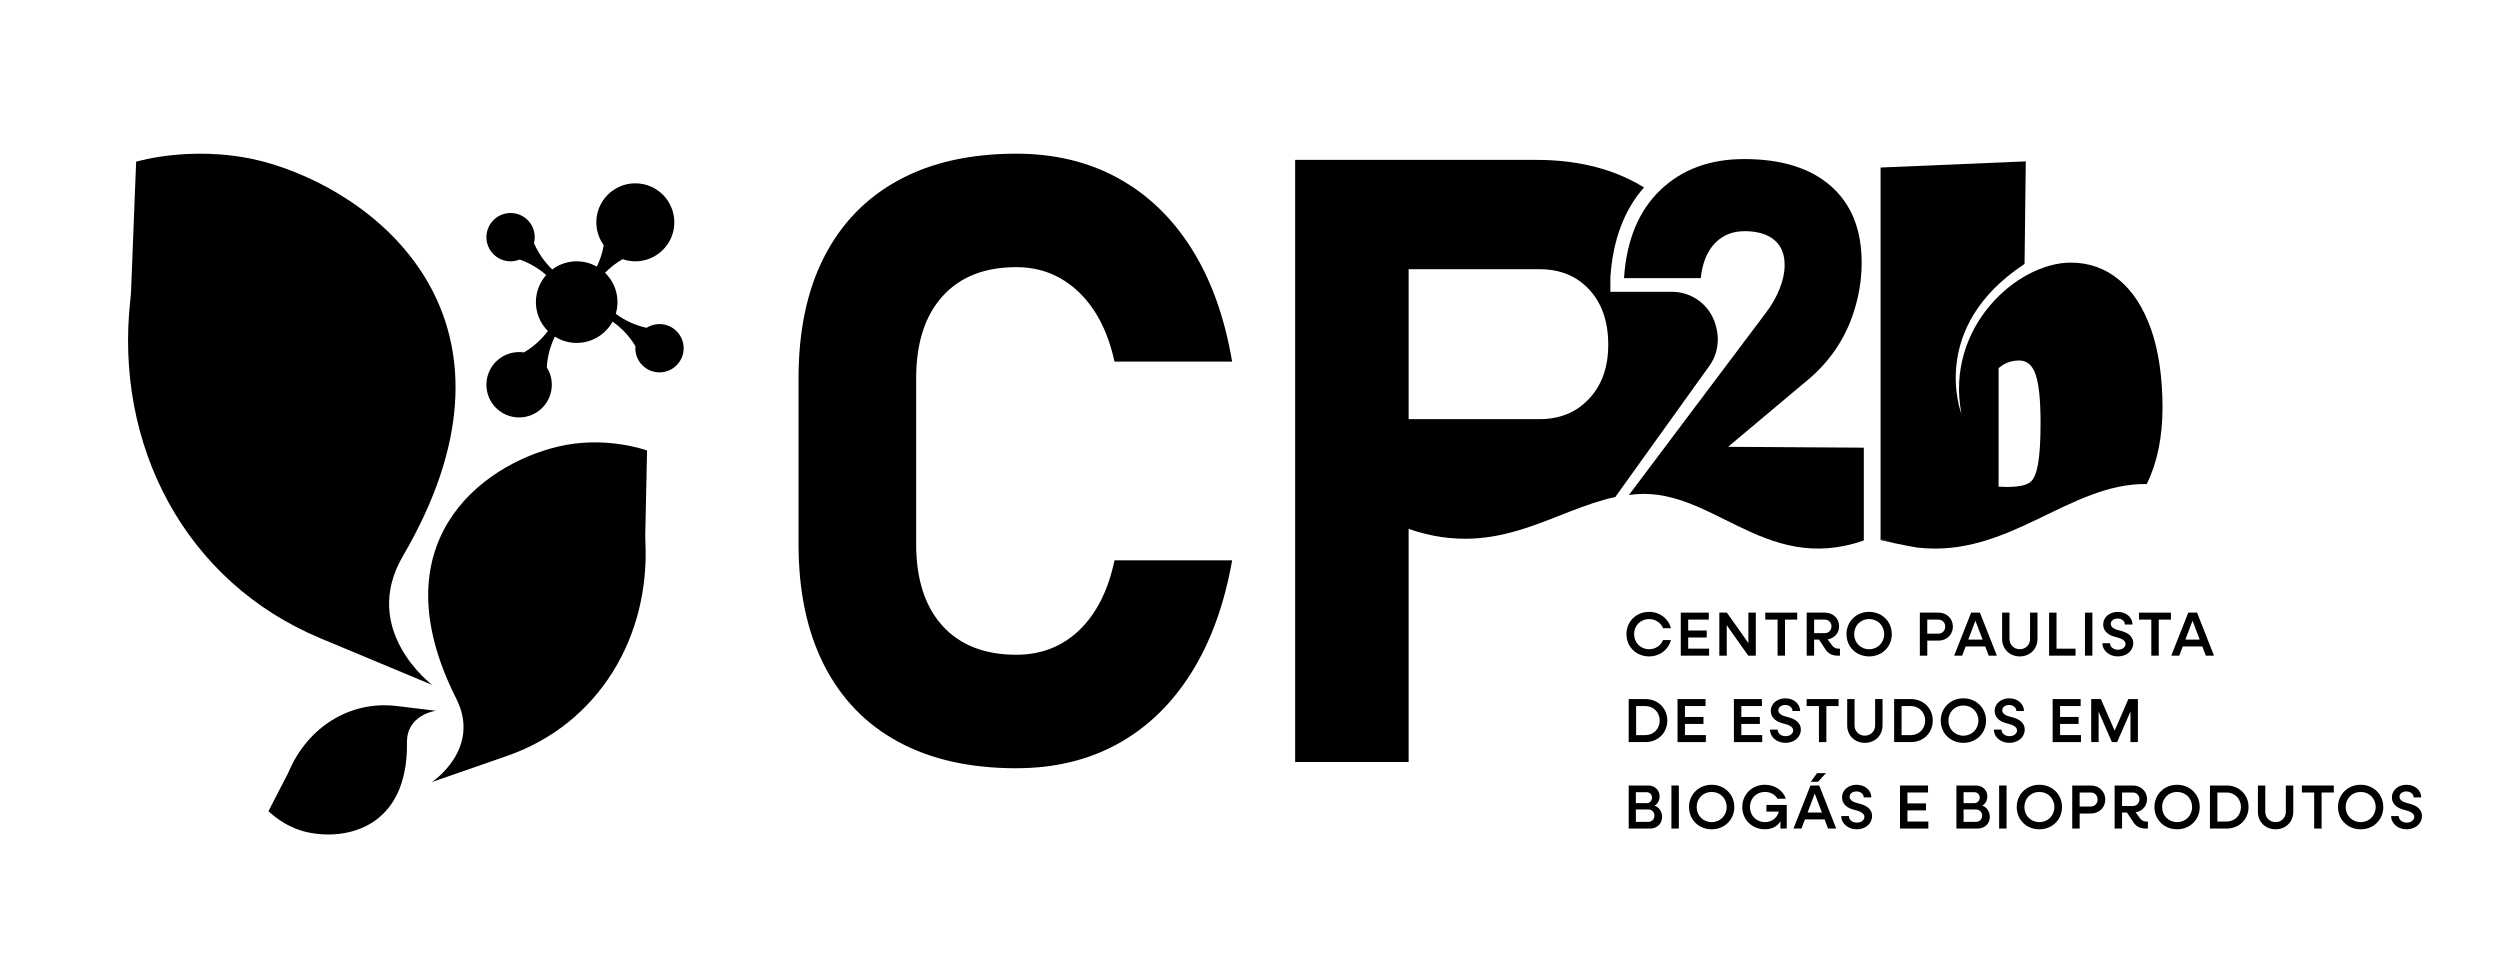
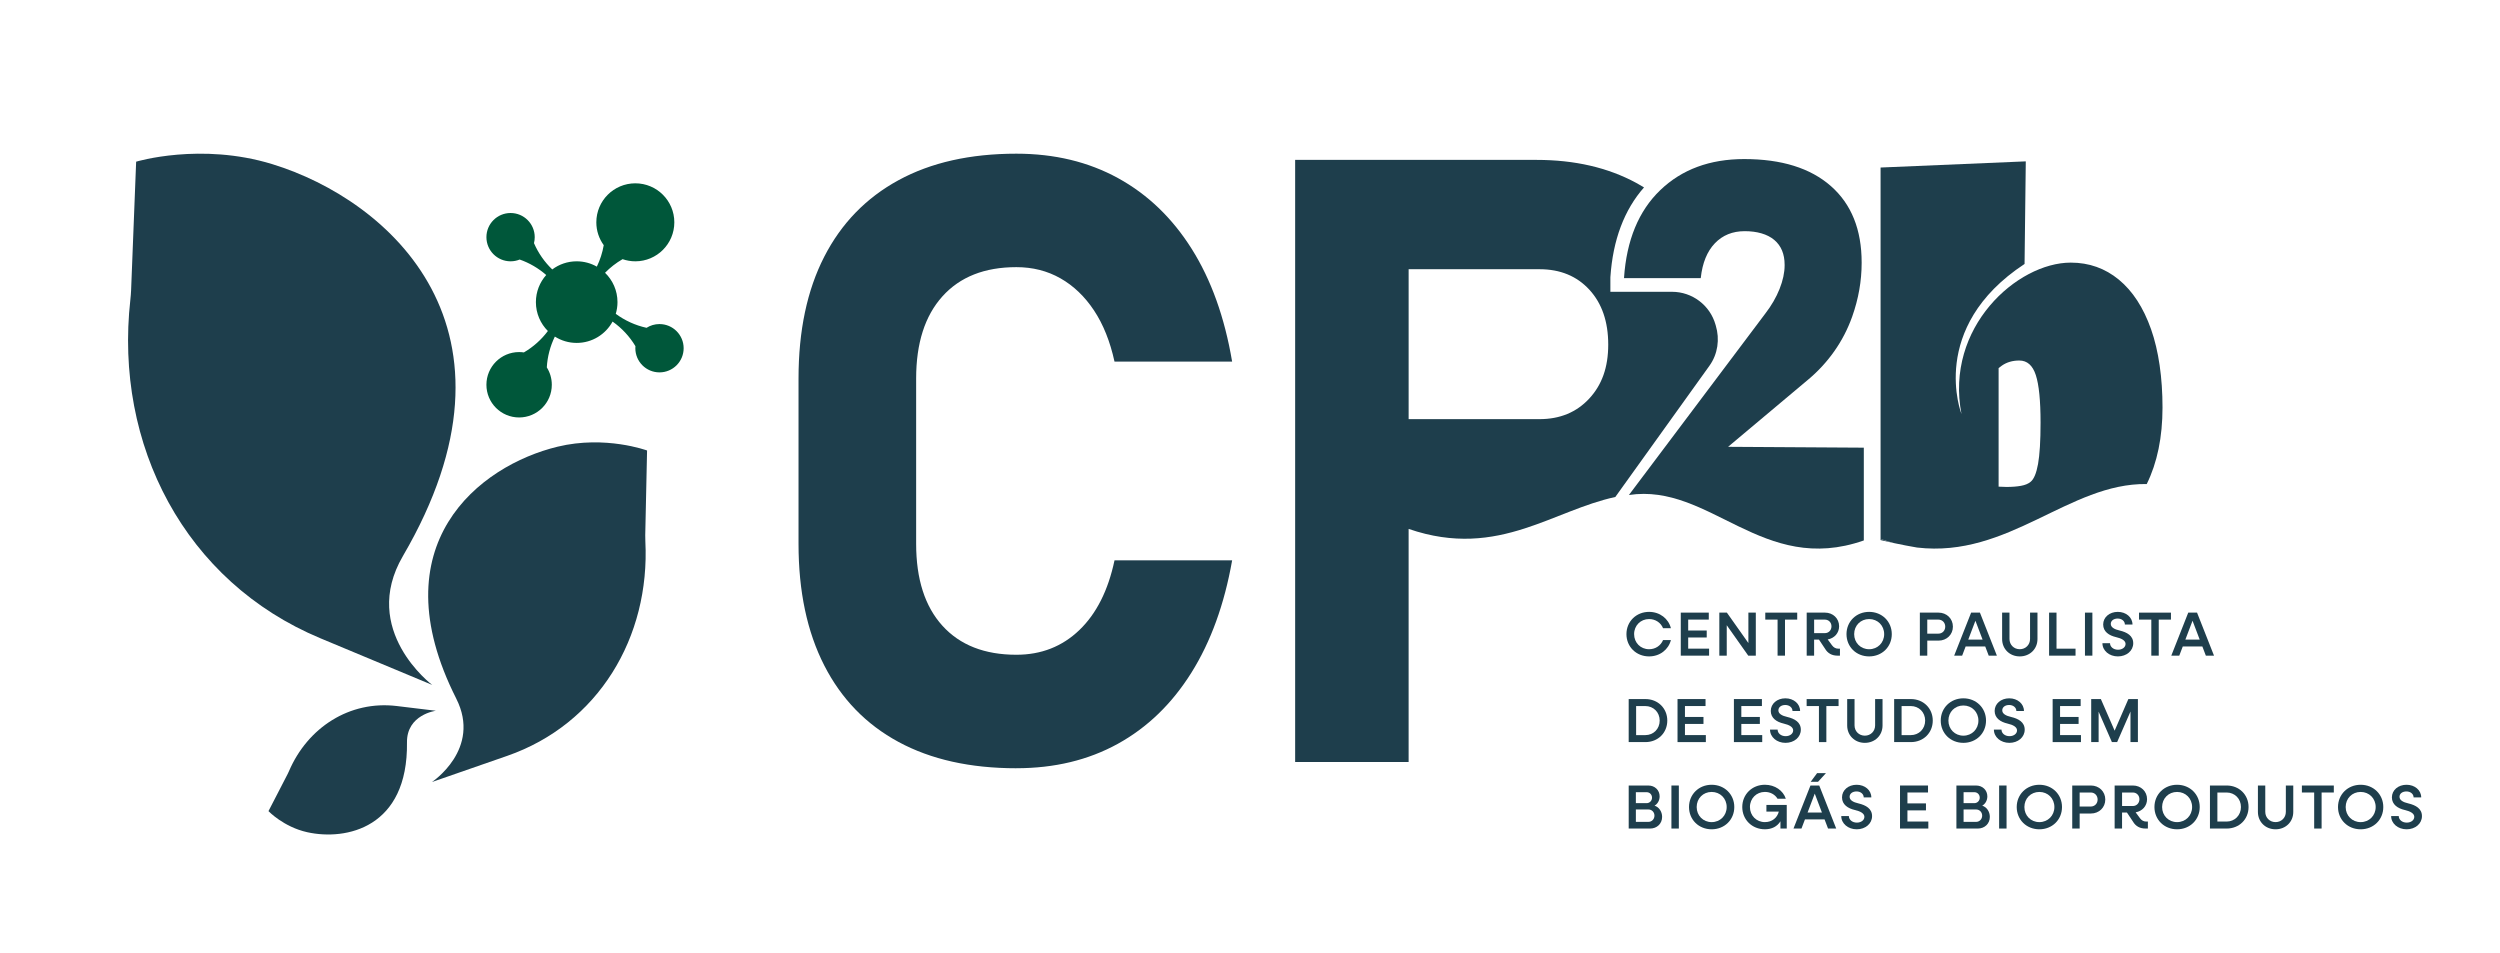
<svg xmlns="http://www.w3.org/2000/svg" xmlns:xlink="http://www.w3.org/1999/xlink" id="Camada_1" data-name="Camada 1" viewBox="0 0 1920 731.67">
  <defs>
    <linearGradient id="Gradiente_sem_nome_13" data-name="Gradiente sem nome 13" x1="1247.24" y1="271.74" x2="1431.42" y2="271.74" gradientUnits="userSpaceOnUse">
      <stop offset="0" stop-color="#5ea00a" />
      <stop offset=".46" stop-color="#b6e03b" />
    </linearGradient>
    <linearGradient id="Gradiente_sem_nome_13-2" data-name="Gradiente sem nome 13" x1="1444.28" y1="415.52" x2="1454.63" y2="415.52" xlink:href="#Gradiente_sem_nome_13" />
    <linearGradient id="Gradiente_sem_nome_13-3" data-name="Gradiente sem nome 13" x1="1444.28" y1="272.63" x2="1660.81" y2="272.63" xlink:href="#Gradiente_sem_nome_13" />
    <linearGradient id="Gradiente_sem_nome_5" data-name="Gradiente sem nome 5" x1="6050.27" y1="-11526.71" x2="6430.08" y2="-11526.71" gradientTransform="translate(4781.82 7637.78) rotate(176.52) scale(.66 -.66)" gradientUnits="userSpaceOnUse">
      <stop offset="0" stop-color="#1d3e4c" />
      <stop offset=".74" stop-color="#01573a" />
    </linearGradient>
    <linearGradient id="Gradiente_sem_nome_13-4" data-name="Gradiente sem nome 13" x1="328.83" y1="470.18" x2="496.94" y2="470.18" xlink:href="#Gradiente_sem_nome_13" />
    <linearGradient id="Gradiente_sem_nome_8" data-name="Gradiente sem nome 8" x1="5593.06" y1="-11248.7" x2="5634.06" y2="-11248.7" gradientTransform="translate(20493.38 -14876.94) rotate(-153.92) scale(2.02)" gradientUnits="userSpaceOnUse">
      <stop offset="0" stop-color="#1d3e4c" />
      <stop offset=".74" stop-color="#01573a" />
    </linearGradient>
+     <style>
+       path { fill: #1e3e4c; }
+       .cls-1 { fill: url(#Gradiente_sem_nome_5) !important; }
+       .cls-2 { fill: url(#Gradiente_sem_nome_13-3) !important; }
+       .cls-3 { fill: url(#Gradiente_sem_nome_13-2) !important; }
+       .cls-4 { fill: url(#Gradiente_sem_nome_13) !important; }
+       .cls-5 { fill: #00573a !important; }
+       .cls-6 { fill: url(#Gradiente_sem_nome_13-4) !important; }
+       .cls-7 { fill: url(#Gradiente_sem_nome_8) !important; }
+     </style>
  </defs>
  <path d="M780.57,590.02c-35.41,0-65.57-6.73-90.49-20.2-24.92-13.46-43.95-33.08-57.09-58.84-13.15-25.76-19.72-56.88-19.72-93.35v-126.9c0-36.68,6.57-67.85,19.72-93.51,13.14-25.65,32.17-45.27,57.09-58.84,24.91-13.57,55.07-20.35,90.49-20.35,29.26,0,55.29,6.26,78.08,18.76,22.79,12.51,41.66,30.64,56.61,54.39,14.95,23.75,25.28,52.59,31.01,86.51h-90.33c-3.39-15.47-8.64-28.57-15.74-39.28-7.11-10.7-15.69-18.92-25.76-24.65-10.07-5.73-21.36-8.59-33.87-8.59-24.39,0-43.31,7.47-56.77,22.42-13.47,14.95-20.2,35.99-20.2,63.13v126.9c0,27.14,6.73,48.14,20.2,62.97,13.46,14.84,32.39,22.26,56.77,22.26,19.08,0,35.19-6.31,48.34-18.92,13.15-12.61,22.15-30.48,27.04-53.59h90.33c-5.94,33.71-16.38,62.5-31.33,86.35-14.95,23.85-33.77,42.04-56.45,54.55-22.69,12.51-48.66,18.76-77.92,18.76Z" />
  <path class="cls-4" d="M1327.17,343.15l61.7-51.79c15.17-12.73,26.83-29.2,33.49-47.86.05-.14.1-.27.15-.41,4.83-13.64,7.24-27.38,7.24-41.22v-.21c0-25.31-7.87-44.89-23.6-58.73-15.74-13.84-37.94-20.77-66.6-20.77-26.43,0-47.93,7.97-64.51,23.91-16.57,15.94-25.84,38.39-27.79,67.34v.21h58.94v-.21c1.26-11.47,4.85-20.31,10.8-26.54,5.94-6.22,13.6-9.33,22.97-9.33s17.34,2.24,22.66,6.71c5.31,4.48,7.97,10.84,7.97,19.09v.42c0,5.59-1.3,11.64-3.88,18.15-2.59,6.5-6.26,12.84-11.02,18.99l-104.68,139.26c62.33-9.38,102.59,62.25,180.4,34.9v-71.25l-104.25-.66Z" />
  <path d="M1284.1,224.1h-47.33s0-11.04,0-11.04l.02-.35c1.92-28.42,10.6-51.51,25.81-68.78-1.96-1.2-3.96-2.37-6.01-3.48-21.74-11.76-47.24-17.65-76.5-17.65h-185.42v462.44h87.15v-179.04c35.13,12.09,63.29,7.95,89.07-.34,24.05-7.73,46.02-19.06,69.66-24.17l72.31-100.8c6.42-8.95,8.03-20.35,4.85-30.88-.07-.22-.13-.45-.2-.67-4.24-14.94-17.89-25.24-33.42-25.24ZM1220.49,306.16c-9.76,10.49-22.47,15.74-38.16,15.74h-100.5v-115.14h100.5c15.9,0,28.67,5.25,38.32,15.75,9.64,10.49,14.47,24.54,14.47,42.13s-4.88,31.01-14.63,41.51Z" />
  <g>
    <path class="cls-3" d="M1444.28,413.92v.86c3.45.82,6.9,1.6,10.35,2.34-3.39-.91-6.84-1.97-10.35-3.2Z" />
    <path class="cls-2" d="M1555.8,123.93l-111.52,4.73v285.25c3.51,1.23,6.96,2.29,10.35,3.2,5.92,1.27,11.82,2.4,17.71,3.41h.01c70.32,8.24,116.61-49.62,176.35-48.78,8.07-16.41,12.11-36.01,12.11-58.78s-2.94-43.53-8.81-60.15c-5.87-16.61-14.11-29.28-24.7-38.02-10.6-8.73-22.92-13.1-36.95-13.1-41.18,0-96.84,49.68-83.93,116.31,0,0-26.08-66.26,48.44-115.28l.94-78.79ZM1565.22,356.35c-1.29,7.16-3.22,11.75-5.8,13.75-1.72,1.44-4.16,2.44-7.3,3.01-3.16.58-6.87.86-11.17.86-2.03,0-4.03-.07-6.02-.22v-91.04c.96-.78,1.82-1.44,2.58-1.96,3.72-2.58,8.17-3.87,13.32-3.87,6.02,0,10.24,3.72,12.67,11.17,2.43,7.45,3.65,19.62,3.65,36.51,0,14.04-.65,24.64-1.93,31.79Z" />
  </g>
  <g>
    <path d="M1249.11,487.02c0-9.72,7.52-17.1,17.39-17.1,8.29,0,14.9,5.22,16.76,12.55h-6.03c-1.72-4.22-5.8-7.04-10.73-7.04-6.51,0-11.5,4.98-11.5,11.59s4.98,11.59,11.5,11.59c4.93,0,9-2.83,10.73-7.04h6.03c-1.87,7.33-8.48,12.55-16.76,12.55-9.87,0-17.39-7.38-17.39-17.1Z" />
    <path d="M1312.58,498.18v5.36h-21.75v-33.05h21.51v5.36h-15.81v8.38h14.23v5.36h-14.23v8.57h16.05Z" />
    <path d="M1348.46,470.49v33.05h-5.8l-16.52-23.37v23.37h-5.7v-33.05h5.8l16.52,23.37v-23.37h5.7Z" />
    <path d="M1380.27,475.86h-9.39v27.68h-5.7v-27.68h-9.44v-5.36h24.52v5.36Z" />
    <path d="M1413.08,498.18v5.36h-1.87c-4.31,0-7.52-1.82-9.58-5.32l-4.65-6.99h-3.74v12.31h-5.7v-33.05h14.03c6.18,0,10.87,4.5,10.87,10.49,0,5.22-3.69,9.24-8.77,10.11l3.35,4.55c1.2,1.63,2.83,2.54,4.79,2.54h1.25ZM1393.25,486.25h8.24c2.92,0,5.08-2.25,5.08-5.22s-2.16-5.17-5.08-5.17h-8.24v10.39Z" />
    <path d="M1418.11,487.02c0-9.72,7.52-17.1,17.39-17.1s17.39,7.38,17.39,17.1-7.47,17.1-17.39,17.1-17.39-7.38-17.39-17.1ZM1447.04,487.02c0-6.61-4.98-11.59-11.54-11.59s-11.5,4.98-11.5,11.59,4.98,11.59,11.5,11.59,11.54-4.98,11.54-11.59Z" />
    <path d="M1499.83,481.27c0,6.13-4.79,10.73-11.06,10.73h-8.62v11.54h-5.7v-33.05h14.32c6.27,0,11.06,4.6,11.06,10.78ZM1493.94,481.27c0-3.11-2.25-5.41-5.27-5.41h-8.53v10.78h8.53c3.02,0,5.27-2.3,5.27-5.36Z" />
    <path d="M1524.65,496.5h-15.04l-2.68,7.04h-6.13l13.03-33.05h6.75l13.03,33.05h-6.27l-2.68-7.04ZM1522.63,491.23l-5.51-14.51-5.51,14.51h11.02Z" />
    <path d="M1537.63,490.8v-20.31h5.65v20.21c0,4.5,3.4,7.9,7.9,7.9s7.9-3.4,7.9-7.9v-20.21h5.7v20.31c0,7.62-5.84,13.32-13.6,13.32s-13.55-5.7-13.55-13.32Z" />
    <path d="M1594.01,498.18v5.36h-20.31v-33.05h5.7v27.69h14.61Z" />
    <path d="M1601.25,470.49h5.7v33.05h-5.7v-33.05Z" />
    <path d="M1614.66,493.96h5.84c0,2.87,2.68,5.03,6.13,5.03,3.26,0,5.8-1.87,5.8-4.45s-3.02-4.26-7.28-5.22c-5.41-1.25-9.91-4.17-9.91-9.72s4.84-9.68,11.21-9.68,11.3,4.17,11.3,9.72h-5.84c0-2.63-2.39-4.6-5.51-4.6s-5.32,1.68-5.32,4.12c0,2.59,2.73,4.17,6.8,5.08,5.65,1.34,10.44,3.98,10.44,9.77s-5.12,10.11-11.78,10.11-11.88-4.41-11.88-10.15Z" />
    <path d="M1667.3,475.86h-9.39v27.68h-5.7v-27.68h-9.44v-5.36h24.52v5.36Z" />
    <path d="M1691.4,496.5h-15.04l-2.68,7.04h-6.13l13.03-33.05h6.75l13.03,33.05h-6.27l-2.68-7.04ZM1689.38,491.23l-5.51-14.51-5.51,14.51h11.02Z" />
    <path d="M1280.48,553.41c0,9.44-7.18,16.52-16.81,16.52h-12.84v-33.05h12.84c9.63,0,16.81,7.09,16.81,16.52ZM1274.64,553.41c0-6.37-4.74-11.16-11.06-11.16h-7.04v22.32h7.04c6.32,0,11.06-4.79,11.06-11.16Z" />
    <path d="M1310.09,564.57v5.36h-21.75v-33.05h21.51v5.36h-15.81v8.38h14.23v5.36h-14.23v8.57h16.05Z" />
    <path d="M1353.39,564.57v5.36h-21.75v-33.05h21.51v5.36h-15.81v8.38h14.23v5.36h-14.23v8.57h16.05Z" />
    <path d="M1359.38,560.35h5.84c0,2.87,2.68,5.03,6.13,5.03,3.26,0,5.8-1.87,5.8-4.45s-3.02-4.26-7.28-5.22c-5.41-1.25-9.91-4.17-9.91-9.72s4.84-9.68,11.21-9.68,11.3,4.17,11.3,9.72h-5.84c0-2.63-2.39-4.6-5.51-4.6s-5.32,1.68-5.32,4.12c0,2.59,2.73,4.17,6.8,5.08,5.65,1.34,10.44,3.98,10.44,9.77s-5.12,10.11-11.78,10.11-11.88-4.41-11.88-10.15Z" />
    <path d="M1412.03,542.25h-9.39v27.68h-5.7v-27.68h-9.44v-5.36h24.52v5.36Z" />
    <path d="M1418.64,557.19v-20.31h5.65v20.21c0,4.5,3.4,7.9,7.9,7.9s7.9-3.4,7.9-7.9v-20.21h5.7v20.31c0,7.62-5.84,13.32-13.6,13.32s-13.55-5.7-13.55-13.32Z" />
    <path d="M1484.36,553.41c0,9.44-7.18,16.52-16.81,16.52h-12.84v-33.05h12.84c9.63,0,16.81,7.09,16.81,16.52ZM1478.52,553.41c0-6.37-4.74-11.16-11.06-11.16h-7.04v22.32h7.04c6.32,0,11.06-4.79,11.06-11.16Z" />
    <path d="M1490.49,553.41c0-9.72,7.52-17.1,17.39-17.1s17.39,7.38,17.39,17.1-7.47,17.1-17.39,17.1-17.39-7.38-17.39-17.1ZM1519.42,553.41c0-6.61-4.98-11.59-11.54-11.59s-11.5,4.98-11.5,11.59,4.98,11.59,11.5,11.59,11.54-4.98,11.54-11.59Z" />
    <path d="M1531.31,560.35h5.84c0,2.87,2.68,5.03,6.13,5.03,3.26,0,5.8-1.87,5.8-4.45s-3.02-4.26-7.28-5.22c-5.41-1.25-9.91-4.17-9.91-9.72s4.84-9.68,11.21-9.68,11.3,4.17,11.3,9.72h-5.84c0-2.63-2.39-4.6-5.51-4.6s-5.32,1.68-5.32,4.12c0,2.59,2.73,4.17,6.8,5.08,5.65,1.34,10.44,3.98,10.44,9.77s-5.12,10.11-11.78,10.11-11.88-4.41-11.88-10.15Z" />
    <path d="M1598.18,564.57v5.36h-21.75v-33.05h21.51v5.36h-15.81v8.38h14.23v5.36h-14.23v8.57h16.05Z" />
    <path d="M1641.91,536.88v33.05h-5.7v-23.47l-10.25,23.47h-4.02l-10.2-23.37v23.37h-5.7v-33.05h7.42l10.58,24.28,10.54-24.28h7.33Z" />
    <path d="M1276.51,627.37c0,5.22-3.98,8.96-9.24,8.96h-16.43v-33.05h15.14c4.89,0,8.62,3.54,8.62,8.33,0,3.16-1.63,5.89-3.93,7.14,3.45,1.05,5.84,4.6,5.84,8.62ZM1256.34,608.4v8.43h8.24c2.3,0,4.17-1.82,4.17-4.21s-1.77-4.22-4.17-4.22h-8.24ZM1270.62,626.41c0-2.68-2.01-4.74-4.69-4.74h-9.58v9.53h9.58c2.68,0,4.69-2.11,4.69-4.79Z" />
    <path d="M1283.65,603.27h5.7v33.05h-5.7v-33.05Z" />
    <path d="M1297.16,619.8c0-9.72,7.52-17.1,17.39-17.1s17.39,7.38,17.39,17.1-7.47,17.1-17.39,17.1-17.39-7.38-17.39-17.1ZM1326.09,619.8c0-6.61-4.98-11.59-11.54-11.59s-11.5,4.98-11.5,11.59,4.98,11.59,11.5,11.59,11.54-4.98,11.54-11.59Z" />
    <path d="M1372.22,618.17v18.15h-4.84v-5.56c-2.49,3.98-6.61,6.13-11.93,6.13-9.87,0-17.39-7.38-17.39-17.1s7.52-17.1,17.39-17.1c7.66,0,14.03,4.45,16.05,10.73h-6.37c-1.87-3.16-5.41-5.22-9.68-5.22-6.51,0-11.5,4.98-11.5,11.59s4.98,11.59,11.5,11.59c5.46,0,9.48-3.3,10.68-8.09h-9.53v-5.12h15.61Z" />
    <path d="M1401.25,629.28h-15.04l-2.68,7.04h-6.13l13.03-33.05h6.75l13.03,33.05h-6.27l-2.68-7.04ZM1399.24,624.01l-5.51-14.51-5.51,14.51h11.02ZM1396.27,600.4h-5.65l4.89-6.61h6.8l-6.04,6.61Z" />
    <path d="M1414.09,626.74h5.84c0,2.87,2.68,5.03,6.13,5.03,3.26,0,5.8-1.87,5.8-4.45s-3.02-4.26-7.28-5.22c-5.41-1.25-9.91-4.17-9.91-9.72s4.84-9.68,11.21-9.68,11.3,4.17,11.3,9.72h-5.84c0-2.63-2.39-4.6-5.51-4.6s-5.32,1.68-5.32,4.12c0,2.59,2.73,4.17,6.8,5.08,5.65,1.34,10.44,3.98,10.44,9.77s-5.12,10.11-11.78,10.11-11.88-4.41-11.88-10.15Z" />
    <path d="M1480.96,630.96v5.36h-21.75v-33.05h21.51v5.36h-15.81v8.38h14.23v5.36h-14.23v8.57h16.05Z" />
    <path d="M1528.19,627.37c0,5.22-3.98,8.96-9.24,8.96h-16.43v-33.05h15.14c4.89,0,8.62,3.54,8.62,8.33,0,3.16-1.63,5.89-3.93,7.14,3.45,1.05,5.84,4.6,5.84,8.62ZM1508.03,608.4v8.43h8.24c2.3,0,4.17-1.82,4.17-4.21s-1.77-4.22-4.17-4.22h-8.24ZM1522.3,626.41c0-2.68-2.01-4.74-4.69-4.74h-9.58v9.53h9.58c2.68,0,4.69-2.11,4.69-4.79Z" />
    <path d="M1535.33,603.27h5.7v33.05h-5.7v-33.05Z" />
    <path d="M1548.84,619.8c0-9.72,7.52-17.1,17.39-17.1s17.39,7.38,17.39,17.1-7.47,17.1-17.39,17.1-17.39-7.38-17.39-17.1ZM1577.77,619.8c0-6.61-4.98-11.59-11.54-11.59s-11.5,4.98-11.5,11.59,4.98,11.59,11.5,11.59,11.54-4.98,11.54-11.59Z" />
    <path d="M1616.86,614.05c0,6.13-4.79,10.73-11.06,10.73h-8.62v11.54h-5.7v-33.05h14.32c6.27,0,11.06,4.6,11.06,10.78ZM1610.97,614.05c0-3.11-2.25-5.41-5.27-5.41h-8.53v10.78h8.53c3.02,0,5.27-2.3,5.27-5.36Z" />
    <path d="M1649.58,630.96v5.36h-1.87c-4.31,0-7.52-1.82-9.58-5.32l-4.65-6.99h-3.74v12.31h-5.7v-33.05h14.03c6.18,0,10.87,4.5,10.87,10.49,0,5.22-3.69,9.24-8.77,10.11l3.35,4.55c1.2,1.63,2.83,2.54,4.79,2.54h1.25ZM1629.75,619.03h8.24c2.92,0,5.08-2.25,5.08-5.22s-2.16-5.17-5.08-5.17h-8.24v10.39Z" />
    <path d="M1654.61,619.8c0-9.72,7.52-17.1,17.39-17.1s17.39,7.38,17.39,17.1-7.47,17.1-17.39,17.1-17.39-7.38-17.39-17.1ZM1683.54,619.8c0-6.61-4.98-11.59-11.54-11.59s-11.5,4.98-11.5,11.59,4.98,11.59,11.5,11.59,11.54-4.98,11.54-11.59Z" />
    <path d="M1726.89,619.8c0,9.44-7.18,16.52-16.81,16.52h-12.84v-33.05h12.84c9.63,0,16.81,7.09,16.81,16.52ZM1721.05,619.8c0-6.37-4.74-11.16-11.06-11.16h-7.04v22.32h7.04c6.32,0,11.06-4.79,11.06-11.16Z" />
    <path d="M1734.08,623.58v-20.31h5.65v20.21c0,4.5,3.4,7.9,7.9,7.9s7.9-3.4,7.9-7.9v-20.21h5.7v20.31c0,7.62-5.84,13.32-13.6,13.32s-13.55-5.7-13.55-13.32Z" />
    <path d="M1792.38,608.64h-9.39v27.68h-5.7v-27.68h-9.44v-5.36h24.52v5.36Z" />
    <path d="M1795.59,619.8c0-9.72,7.52-17.1,17.39-17.1s17.39,7.38,17.39,17.1-7.47,17.1-17.39,17.1-17.39-7.38-17.39-17.1ZM1824.52,619.8c0-6.61-4.98-11.59-11.54-11.59s-11.5,4.98-11.5,11.59,4.98,11.59,11.5,11.59,11.54-4.98,11.54-11.59Z" />
    <path d="M1836.4,626.74h5.84c0,2.87,2.68,5.03,6.13,5.03,3.26,0,5.8-1.87,5.8-4.45s-3.02-4.26-7.28-5.22c-5.41-1.25-9.91-4.17-9.91-9.72s4.84-9.68,11.21-9.68,11.3,4.17,11.3,9.72h-5.84c0-2.63-2.39-4.6-5.51-4.6s-5.32,1.68-5.32,4.12c0,2.59,2.73,4.17,6.8,5.08,5.65,1.34,10.44,3.98,10.44,9.77s-5.12,10.11-11.78,10.11-11.88-4.41-11.88-10.15Z" />
  </g>
  <path class="cls-1" d="M309.44,427.04c-33.35,57.05,22.48,98.98,22.48,98.98l-85.93-35.86c-103.98-43.4-158.39-148.38-145.87-260.05.26-2.35.46-4.71.56-7.08l3.88-98.86s49.59-14.99,104.55,1.89c90.12,27.69,202.19,126.7,100.32,300.98Z" />
  <path class="cls-6" d="M350.41,536.55c19.61,38.77-18.71,64.06-18.71,64.06l57.82-20.1c69.97-24.33,109.86-91.04,106.11-164.83-.08-1.55-.12-3.11-.08-4.67l1.4-65.03s-31.95-11.82-68.68-2.93c-60.24,14.57-137.74,75.07-77.85,193.5Z" />
  <path class="cls-7" d="M312.56,570.21c-.28-21.45,22.2-24.35,22.2-24.35l-30.01-3.63c-36.32-4.4-68.49,16.54-82.84,50.08-.3.71-.62,1.41-.98,2.09l-14.74,28.54s11.6,12.18,29.83,16.21c29.88,6.61,77.39-3.4,76.54-68.93Z" />
  <path class="cls-5" d="M506.48,248.88c-3.65,0-7.06,1.06-9.93,2.88-8.65-1.89-16.69-5.6-23.64-10.74.85-2.85,1.32-5.87,1.32-9,0-8.84-3.67-16.83-9.56-22.52,3.94-4.04,8.46-7.57,13.46-10.46,3.07,1.06,6.37,1.65,9.8,1.65,16.54,0,29.95-13.41,29.95-29.95s-13.41-29.95-29.95-29.95-29.95,13.41-29.95,29.95c0,6.56,2.11,12.62,5.69,17.55-1,5.79-2.8,11.33-5.3,16.49-4.57-2.6-9.84-4.09-15.48-4.09-7.04,0-13.53,2.32-18.76,6.24-5.93-5.69-10.72-12.54-14.03-20.2.37-1.47.57-3.01.57-4.59,0-10.25-8.31-18.55-18.55-18.55s-18.55,8.31-18.55,18.55,8.31,18.55,18.55,18.55c2.48,0,4.85-.49,7.01-1.37,7.54,2.65,14.43,6.7,20.36,11.89-4.93,5.54-7.92,12.82-7.92,20.82,0,8.67,3.52,16.51,9.2,22.18-4.93,6.59-11.16,12.21-18.43,16.45-1.19-.17-2.41-.27-3.66-.27-13.87,0-25.11,11.24-25.11,25.11s11.24,25.11,25.11,25.11,25.11-11.24,25.11-25.11c0-4.9-1.41-9.48-3.84-13.34.47-8.32,2.61-16.35,6.18-23.67,4.85,3.08,10.6,4.87,16.77,4.87,11.89,0,22.24-6.63,27.55-16.39,7.02,4.94,13.04,11.34,17.56,18.89-.04.52-.07,1.05-.07,1.58,0,10.25,8.31,18.55,18.55,18.55s18.55-8.31,18.55-18.55-8.31-18.55-18.55-18.55Z" />
</svg>
